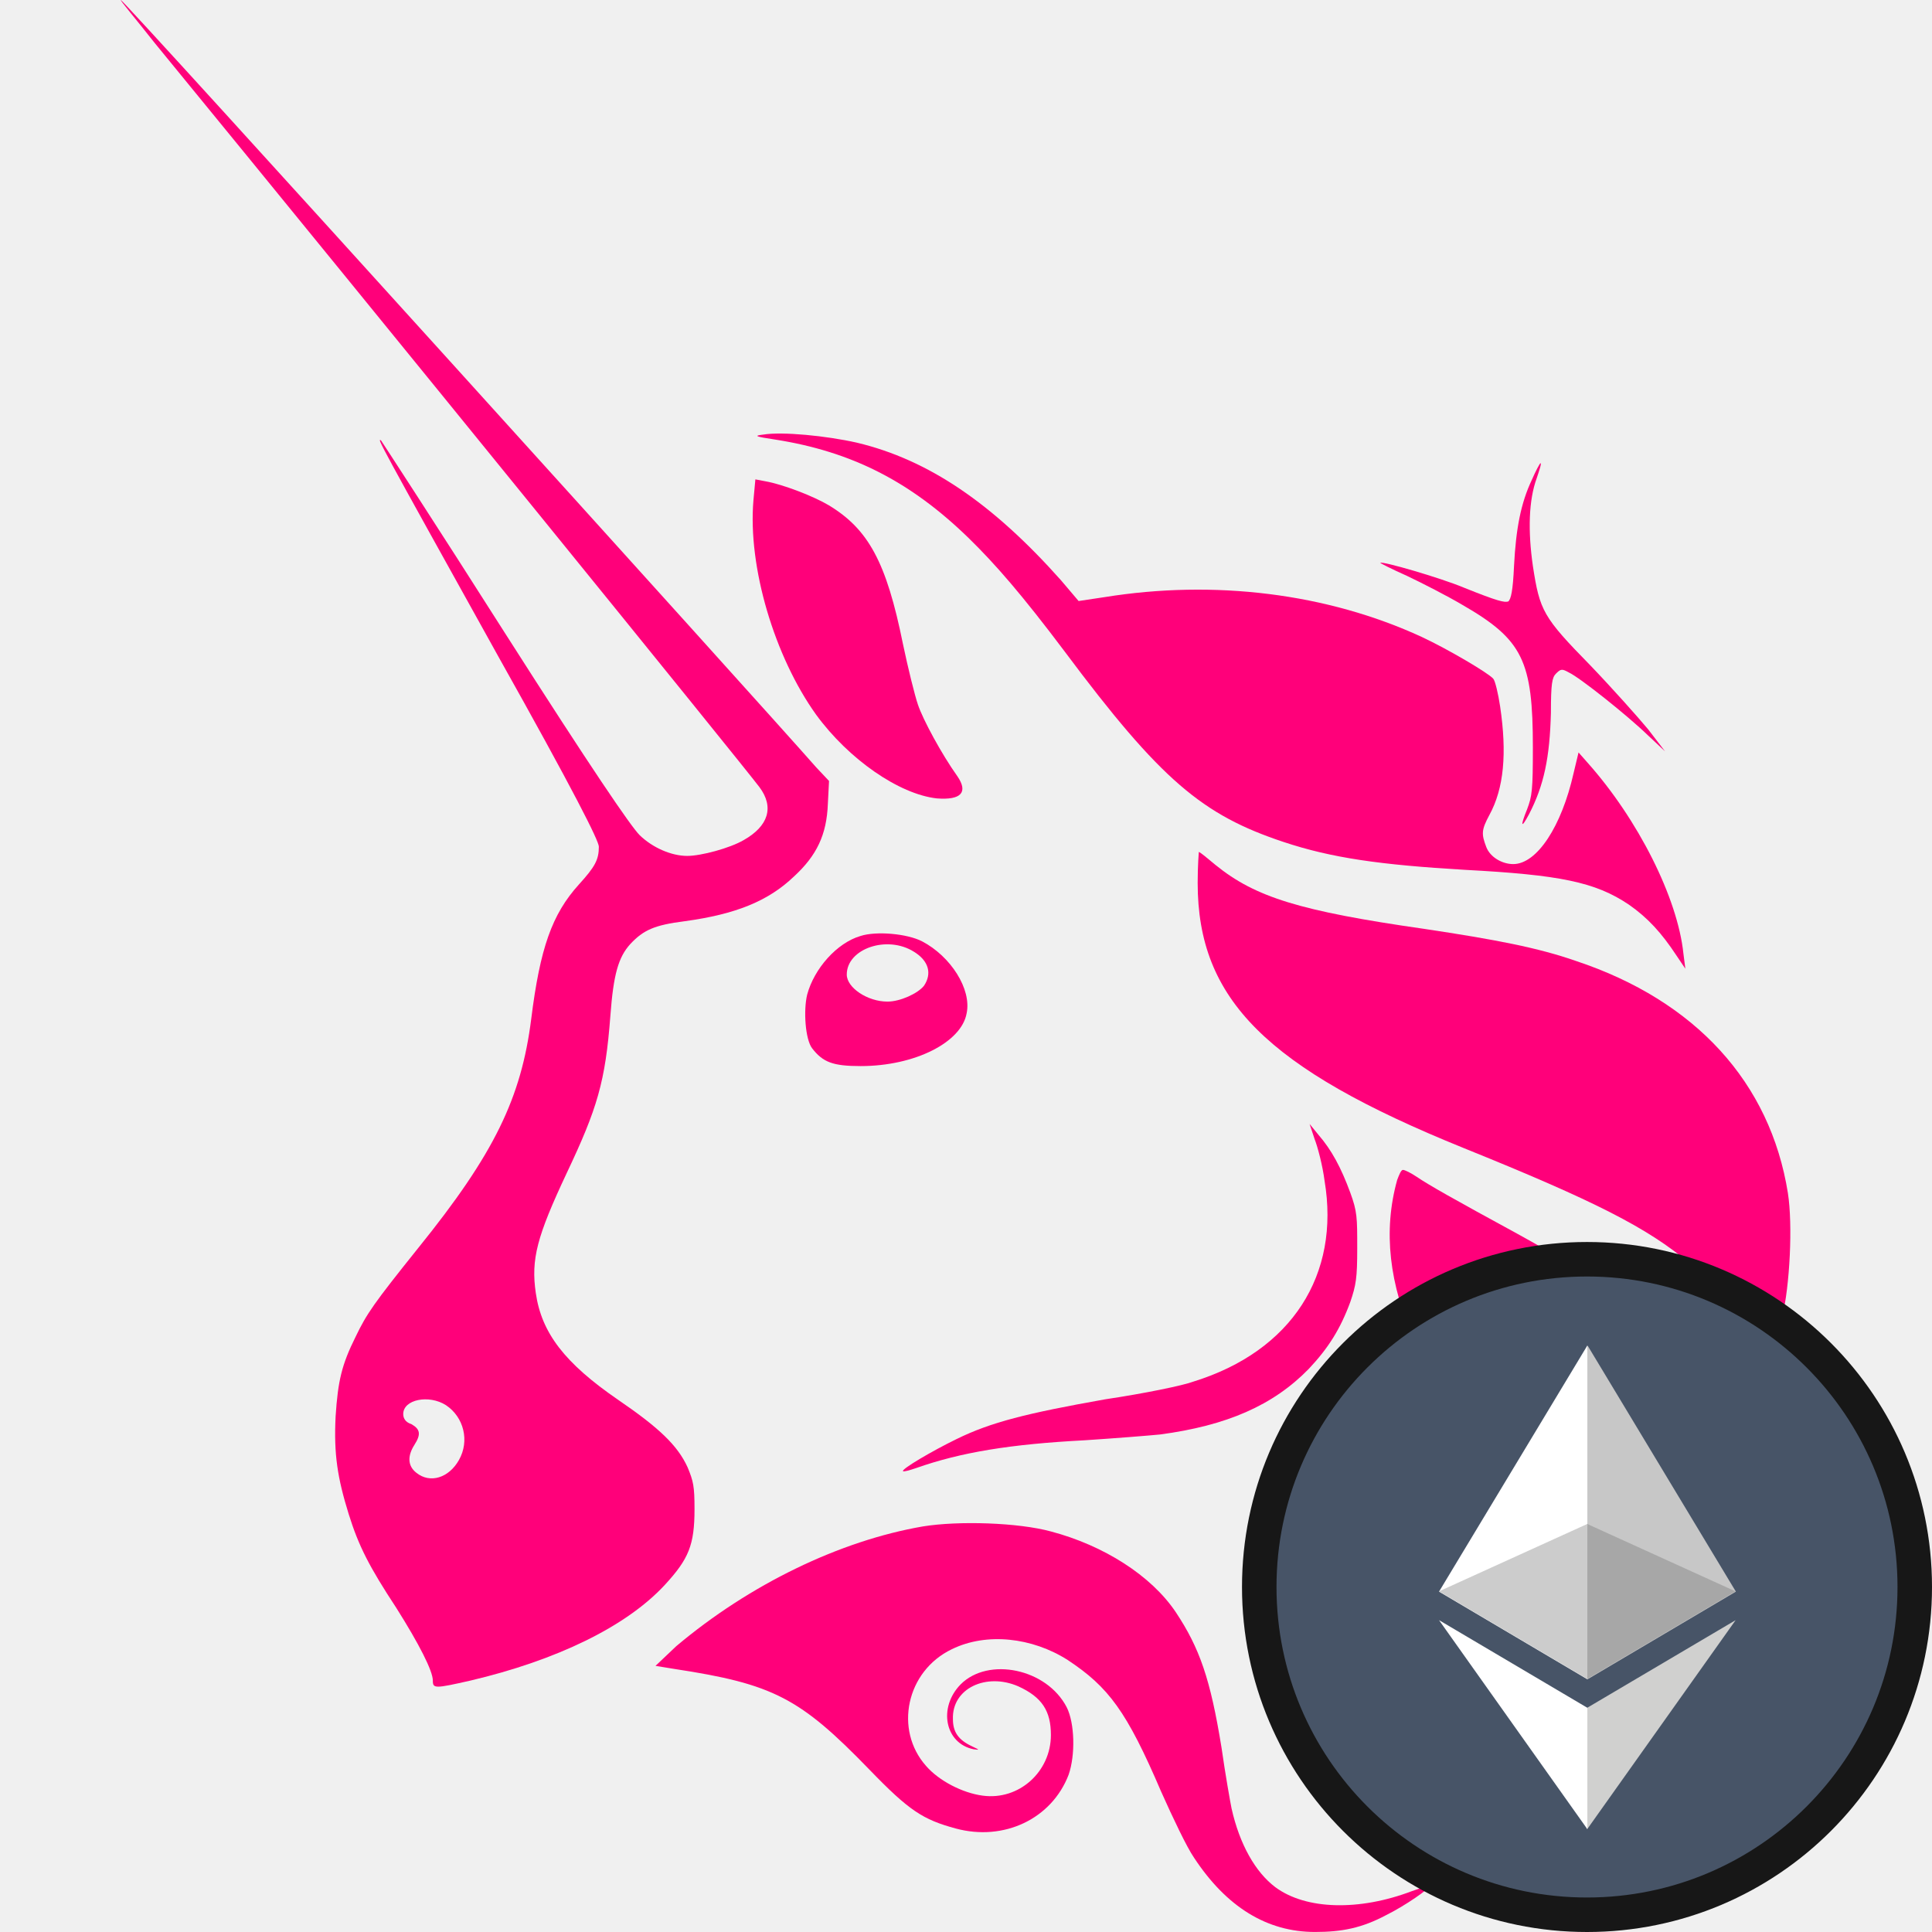
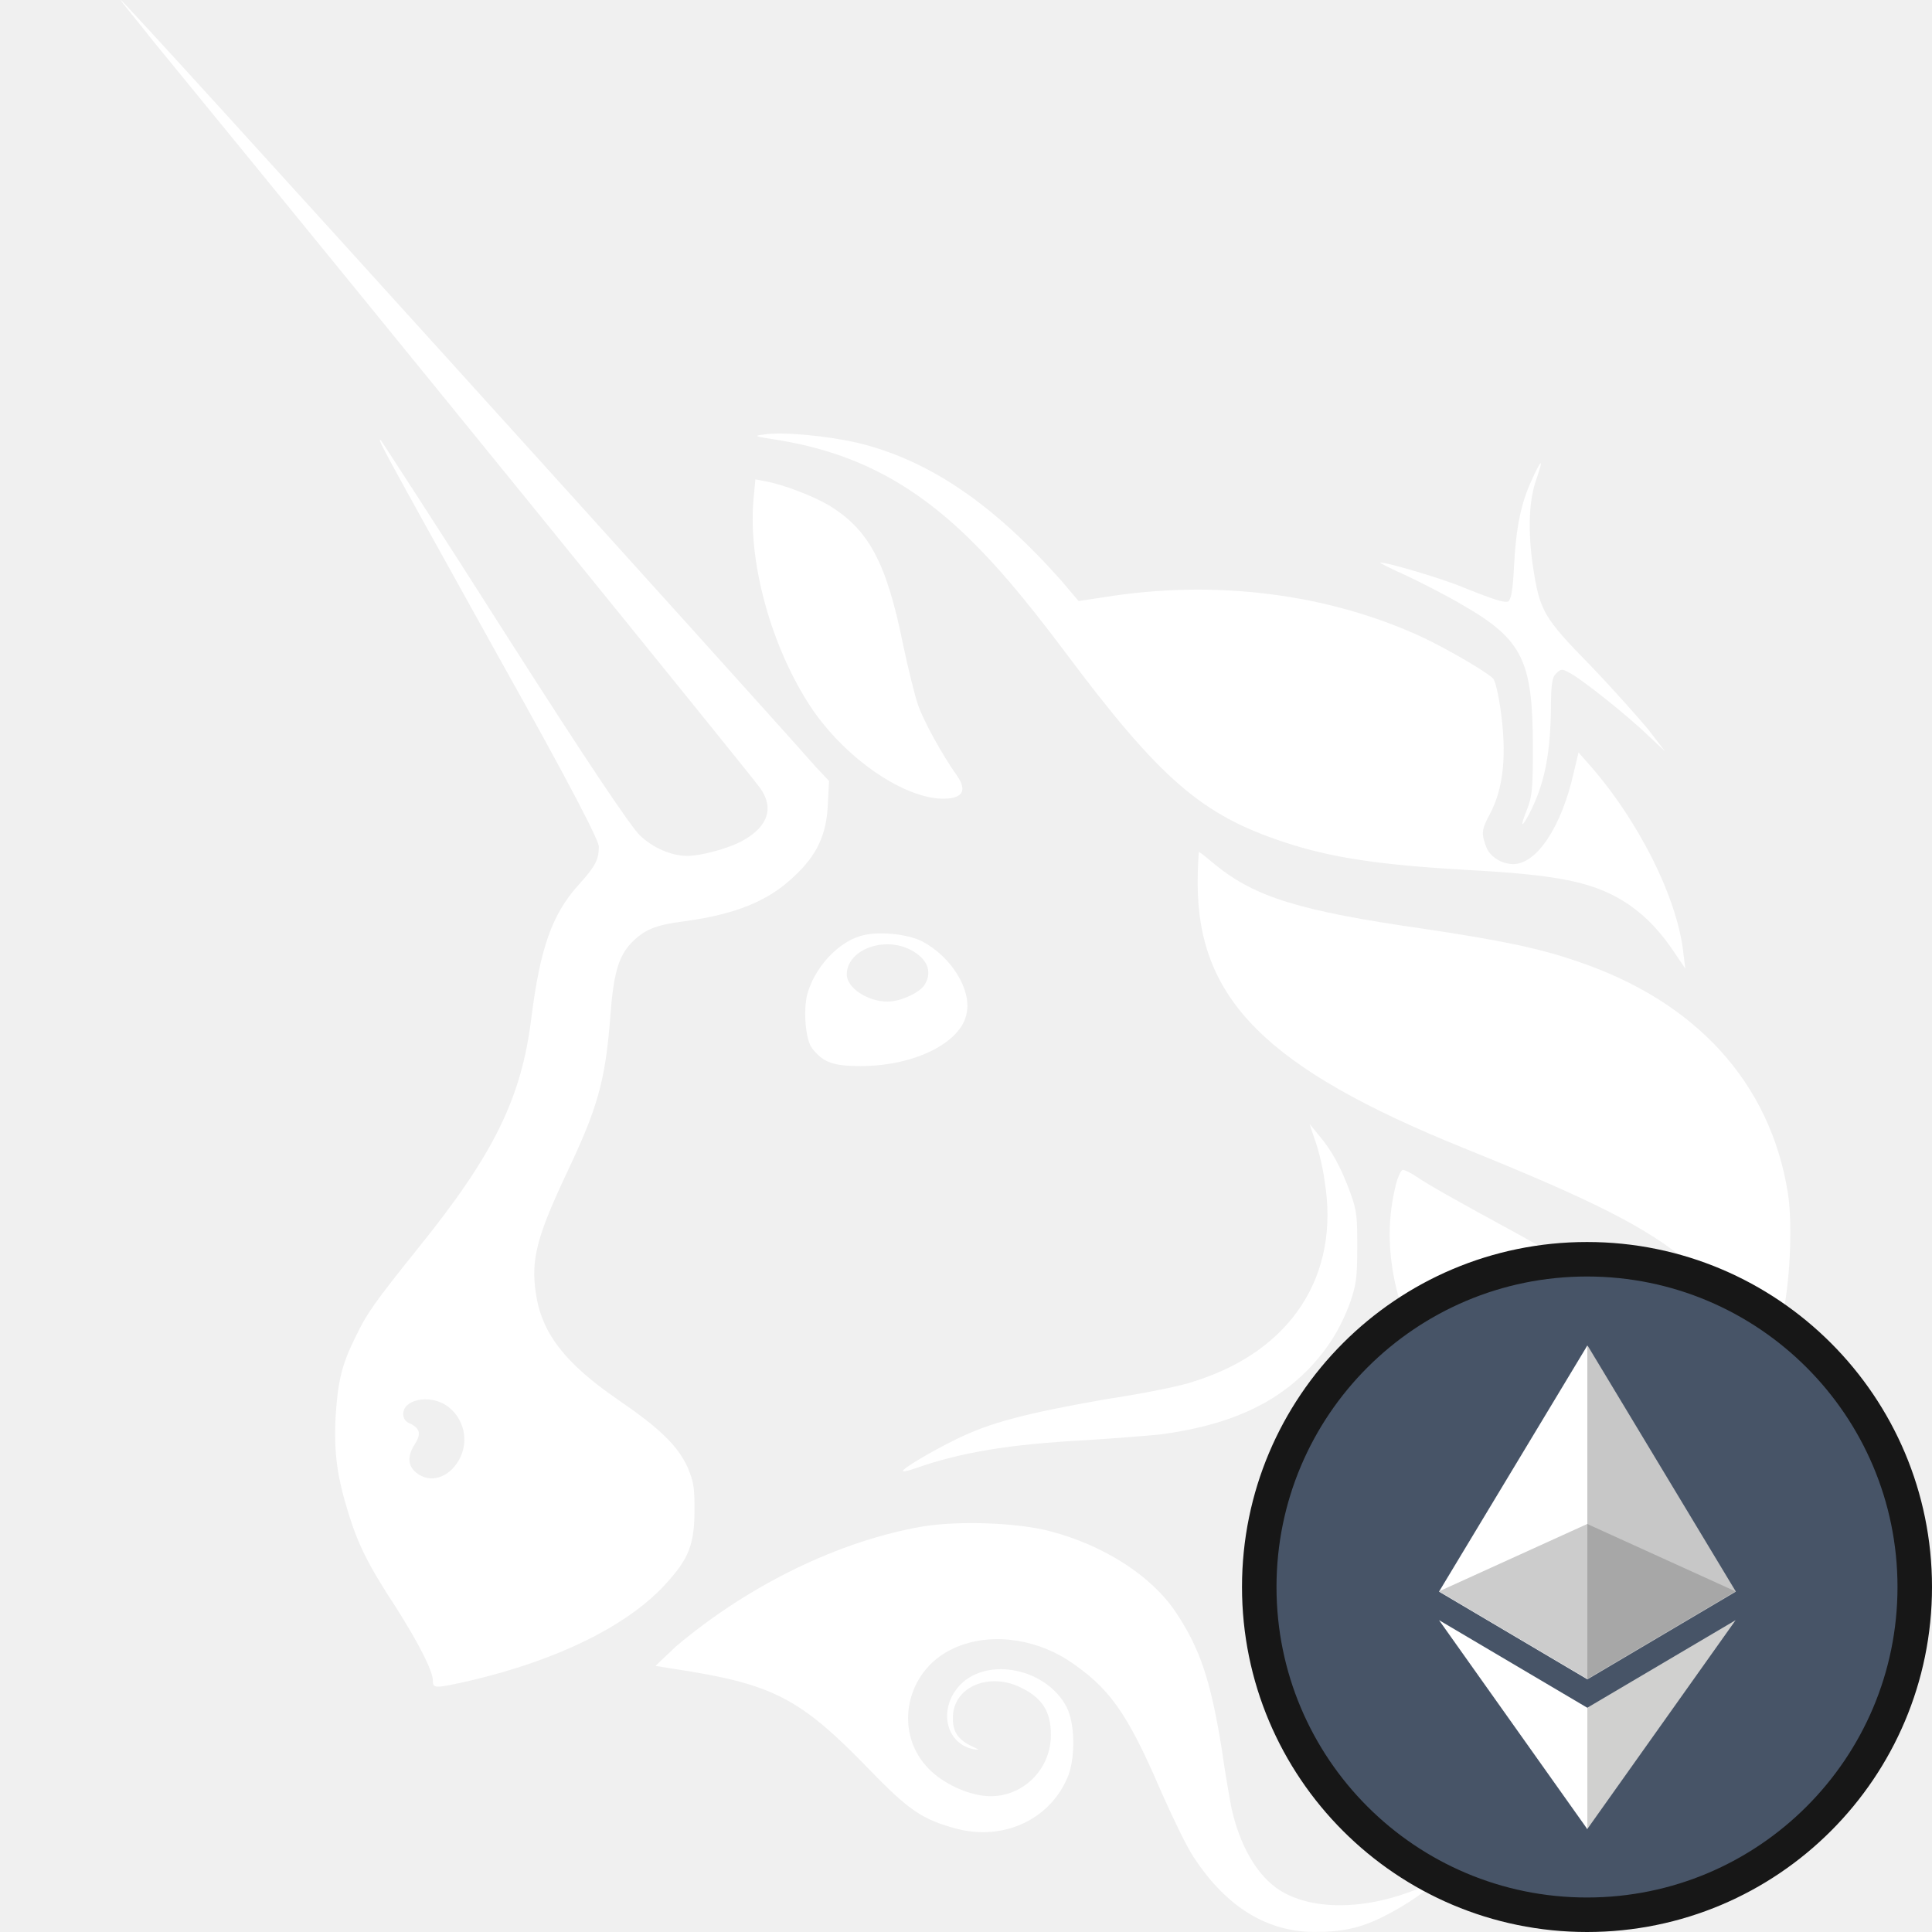
<svg xmlns="http://www.w3.org/2000/svg" width="56" height="56" viewBox="0 0 56 56" fill="none">
-   <path d="M22.475 12.742C21.874 12.652 21.84 12.63 22.13 12.596C22.676 12.507 23.946 12.63 24.837 12.831C26.908 13.324 28.768 14.589 30.751 16.817L31.264 17.421L32.01 17.309C35.195 16.794 38.47 17.197 41.21 18.462C41.956 18.81 43.137 19.504 43.282 19.672C43.337 19.728 43.427 20.108 43.482 20.478C43.683 21.832 43.594 22.851 43.17 23.624C42.937 24.06 42.937 24.172 43.081 24.553C43.193 24.844 43.538 25.046 43.861 25.046C44.552 25.046 45.264 23.948 45.61 22.415L45.755 21.81L46.011 22.101C47.481 23.747 48.628 26.031 48.795 27.643L48.851 28.079L48.595 27.699C48.16 27.038 47.76 26.602 47.214 26.221C46.233 25.561 45.198 25.359 42.469 25.213C39.996 25.068 38.593 24.866 37.211 24.407C34.85 23.624 33.647 22.616 30.863 18.888C29.626 17.242 28.846 16.347 28.078 15.597C26.385 13.951 24.681 13.089 22.475 12.742Z" fill="#FF007A" />
-   <path d="M43.885 16.404C43.941 15.307 44.086 14.579 44.397 13.918C44.509 13.661 44.631 13.426 44.654 13.426C44.687 13.426 44.62 13.627 44.542 13.862C44.308 14.501 44.286 15.396 44.431 16.404C44.631 17.703 44.72 17.882 46.102 19.292C46.736 19.953 47.483 20.792 47.772 21.14L48.262 21.778L47.772 21.319C47.171 20.736 45.79 19.639 45.478 19.494C45.277 19.382 45.244 19.382 45.099 19.527C44.988 19.639 44.954 19.818 44.954 20.658C44.921 21.957 44.754 22.763 44.319 23.602C44.086 24.039 44.063 23.95 44.264 23.457C44.408 23.076 44.431 22.908 44.431 21.666C44.431 19.158 44.141 18.542 42.392 17.535C41.958 17.277 41.212 16.896 40.788 16.695C40.332 16.493 39.987 16.314 40.009 16.314C40.065 16.258 41.758 16.751 42.426 17.031C43.428 17.434 43.606 17.467 43.718 17.434C43.796 17.367 43.852 17.131 43.885 16.404Z" fill="#FF007A" />
-   <path d="M23.654 20.713C22.451 19.033 21.672 16.436 21.839 14.499L21.895 13.895L22.184 13.95C22.697 14.04 23.588 14.387 24.022 14.645C25.169 15.339 25.693 16.29 26.172 18.664C26.317 19.358 26.517 20.164 26.606 20.422C26.751 20.858 27.297 21.866 27.753 22.504C28.065 22.963 27.865 23.198 27.152 23.142C26.06 23.019 24.601 22.011 23.654 20.713Z" fill="#FF007A" />
-   <path d="M42.411 33.271C36.72 30.965 34.715 28.972 34.715 25.591C34.715 25.098 34.748 24.695 34.748 24.695C34.782 24.695 34.982 24.863 35.238 25.076C36.386 26.005 37.678 26.408 41.275 26.923C43.369 27.237 44.584 27.472 45.675 27.852C49.15 29.006 51.311 31.379 51.823 34.581C51.968 35.51 51.879 37.268 51.656 38.186C51.456 38.902 50.877 40.235 50.732 40.268C50.698 40.268 50.643 40.123 50.643 39.888C50.587 38.678 49.986 37.514 48.972 36.618C47.758 35.589 46.21 34.805 42.411 33.271Z" fill="#FF007A" />
-   <path d="M38.393 34.224C38.337 33.787 38.193 33.239 38.104 33.015L37.959 32.578L38.215 32.892C38.594 33.328 38.872 33.843 39.139 34.571C39.34 35.12 39.34 35.287 39.34 36.183C39.34 37.045 39.306 37.247 39.139 37.739C38.85 38.523 38.505 39.072 37.937 39.676C36.901 40.74 35.553 41.322 33.626 41.579C33.281 41.613 32.3 41.691 31.443 41.747C29.293 41.859 27.856 42.094 26.553 42.553C26.386 42.609 26.208 42.665 26.174 42.643C26.119 42.587 27.01 42.061 27.723 41.714C28.725 41.221 29.761 40.964 32.033 40.56C33.158 40.393 34.305 40.157 34.595 40.045C37.446 39.161 38.85 36.944 38.393 34.224Z" fill="#FF007A" />
-   <path d="M41.01 38.881C40.264 37.235 40.086 35.679 40.498 34.201C40.554 34.056 40.609 33.91 40.665 33.91C40.721 33.91 40.899 34 41.066 34.112C41.411 34.347 42.124 34.75 43.973 35.757C46.301 37.034 47.627 38.008 48.54 39.139C49.342 40.124 49.832 41.243 50.066 42.632C50.211 43.415 50.122 45.285 49.921 46.069C49.286 48.52 47.849 50.491 45.755 51.61C45.443 51.778 45.176 51.901 45.154 51.901C45.132 51.901 45.243 51.61 45.41 51.263C46.101 49.785 46.19 48.375 45.666 46.785C45.354 45.8 44.686 44.624 43.372 42.62C41.779 40.325 41.411 39.709 41.01 38.881Z" fill="#FF007A" />
-   <path d="M19.602 47.715C21.729 45.923 24.346 44.658 26.752 44.244C27.788 44.076 29.515 44.132 30.461 44.39C31.987 44.793 33.368 45.666 34.081 46.73C34.772 47.771 35.084 48.666 35.407 50.659C35.518 51.443 35.663 52.249 35.697 52.417C35.93 53.458 36.387 54.264 36.966 54.701C37.857 55.361 39.406 55.395 40.931 54.813C41.188 54.723 41.422 54.645 41.422 54.667C41.477 54.723 40.709 55.249 40.185 55.507C39.472 55.888 38.893 55.999 38.114 55.999C36.732 55.999 35.552 55.283 34.605 53.839C34.404 53.548 34.003 52.708 33.658 51.935C32.656 49.596 32.132 48.901 30.951 48.118C29.916 47.457 28.59 47.312 27.588 47.804C26.262 48.442 25.917 50.144 26.841 51.185C27.22 51.622 27.9 51.969 28.479 52.047C29.537 52.193 30.461 51.353 30.461 50.29C30.461 49.596 30.205 49.193 29.515 48.879C28.59 48.476 27.588 48.935 27.621 49.831C27.621 50.211 27.788 50.435 28.167 50.614C28.401 50.726 28.401 50.726 28.223 50.704C27.387 50.536 27.187 49.495 27.844 48.823C28.646 48.017 30.339 48.364 30.918 49.484C31.152 49.943 31.174 50.872 30.974 51.443C30.484 52.719 29.102 53.38 27.699 52.999C26.752 52.742 26.351 52.484 25.204 51.297C23.188 49.215 22.419 48.812 19.546 48.375L19 48.286L19.602 47.715Z" fill="#FF007A" />
-   <path fill-rule="evenodd" clip-rule="evenodd" d="M4.482 1.243C11.176 9.415 21.49 22.122 22.014 22.817C22.448 23.399 22.27 23.947 21.557 24.35C21.156 24.585 20.321 24.809 19.92 24.809C19.463 24.809 18.917 24.574 18.538 24.205C18.282 23.947 17.157 22.302 14.629 18.338C12.702 15.304 11.065 12.796 11.042 12.763C10.931 12.707 10.931 12.707 14.428 18.999C16.645 22.951 17.358 24.373 17.358 24.541C17.358 24.921 17.247 25.123 16.779 25.638C15.999 26.5 15.654 27.485 15.398 29.534C15.108 31.818 14.339 33.43 12.123 36.173C10.831 37.785 10.63 38.076 10.307 38.748C9.906 39.554 9.795 40.024 9.728 41.054C9.672 42.151 9.784 42.845 10.107 43.886C10.396 44.816 10.708 45.42 11.488 46.607C12.145 47.648 12.546 48.432 12.546 48.712C12.546 48.947 12.602 48.947 13.638 48.712C16.11 48.13 18.149 47.156 19.274 45.935C19.964 45.185 20.131 44.782 20.131 43.741C20.131 43.08 20.098 42.935 19.931 42.532C19.641 41.894 19.095 41.379 17.915 40.573C16.366 39.509 15.698 38.636 15.531 37.483C15.386 36.497 15.565 35.837 16.422 34.012C17.313 32.131 17.547 31.359 17.692 29.444C17.781 28.235 17.926 27.742 18.271 27.362C18.65 26.959 18.962 26.813 19.853 26.701C21.323 26.5 22.27 26.119 23.016 25.403C23.673 24.798 23.963 24.194 23.996 23.298L24.03 22.637L23.651 22.234C22.292 20.678 3.591 0 3.502 0C3.468 0 3.936 0.549 4.482 1.243ZM13.303 42.319C13.615 41.77 13.448 41.076 12.925 40.729C12.435 40.416 11.688 40.561 11.688 40.987C11.688 41.099 11.744 41.222 11.922 41.278C12.178 41.423 12.212 41.569 12.011 41.882C11.811 42.196 11.811 42.487 12.067 42.688C12.468 43.013 13.014 42.834 13.303 42.319Z" fill="#FF007A" />
-   <path fill-rule="evenodd" clip-rule="evenodd" d="M24.945 27.129C24.254 27.33 23.597 28.08 23.396 28.83C23.285 29.289 23.341 30.129 23.541 30.387C23.853 30.79 24.143 30.901 24.945 30.901C26.526 30.901 27.874 30.207 28.019 29.368C28.164 28.674 27.562 27.722 26.727 27.285C26.292 27.061 25.401 26.983 24.945 27.129ZM26.782 28.573C27.016 28.226 26.927 27.856 26.493 27.588C25.713 27.095 24.544 27.498 24.544 28.248C24.544 28.629 25.145 29.032 25.724 29.032C26.092 29.032 26.604 28.797 26.782 28.573Z" fill="#FF007A" />
+   <path d="M22.475 12.742C21.874 12.652 21.84 12.63 22.13 12.596C22.676 12.507 23.946 12.63 24.837 12.831C26.908 13.324 28.768 14.589 30.751 16.817L31.264 17.421L32.01 17.309C35.195 16.794 38.47 17.197 41.21 18.462C41.956 18.81 43.137 19.504 43.282 19.672C43.337 19.728 43.427 20.108 43.482 20.478C43.683 21.832 43.594 22.851 43.17 23.624C42.937 24.06 42.937 24.172 43.081 24.553C43.193 24.844 43.538 25.046 43.861 25.046C44.552 25.046 45.264 23.948 45.61 22.415L45.755 21.81L46.011 22.101C47.481 23.747 48.628 26.031 48.795 27.643L48.851 28.079L48.595 27.699C48.16 27.038 47.76 26.602 47.214 26.221C46.233 25.561 45.198 25.359 42.469 25.213C39.996 25.068 38.593 24.866 37.211 24.407C34.85 23.624 33.647 22.616 30.863 18.888C29.626 17.242 28.846 16.347 28.078 15.597C26.385 13.951 24.681 13.089 22.475 12.742Z" fill="white" />
+   <path d="M43.885 16.404C43.941 15.307 44.086 14.579 44.397 13.918C44.509 13.661 44.631 13.426 44.654 13.426C44.687 13.426 44.62 13.627 44.542 13.862C44.308 14.501 44.286 15.396 44.431 16.404C44.631 17.703 44.72 17.882 46.102 19.292C46.736 19.953 47.483 20.792 47.772 21.14L48.262 21.778L47.772 21.319C47.171 20.736 45.79 19.639 45.478 19.494C45.277 19.382 45.244 19.382 45.099 19.527C44.988 19.639 44.954 19.818 44.954 20.658C44.921 21.957 44.754 22.763 44.319 23.602C44.086 24.039 44.063 23.95 44.264 23.457C44.408 23.076 44.431 22.908 44.431 21.666C44.431 19.158 44.141 18.542 42.392 17.535C41.958 17.277 41.212 16.896 40.788 16.695C40.332 16.493 39.987 16.314 40.009 16.314C40.065 16.258 41.758 16.751 42.426 17.031C43.428 17.434 43.606 17.467 43.718 17.434C43.796 17.367 43.852 17.131 43.885 16.404Z" fill="white" />
+   <path d="M23.654 20.713C22.451 19.033 21.672 16.436 21.839 14.499L21.895 13.895L22.184 13.95C22.697 14.04 23.588 14.387 24.022 14.645C25.169 15.339 25.693 16.29 26.172 18.664C26.317 19.358 26.517 20.164 26.606 20.422C26.751 20.858 27.297 21.866 27.753 22.504C28.065 22.963 27.865 23.198 27.152 23.142C26.06 23.019 24.601 22.011 23.654 20.713Z" fill="white" />
+   <path d="M42.411 33.271C36.72 30.965 34.715 28.972 34.715 25.591C34.715 25.098 34.748 24.695 34.748 24.695C34.782 24.695 34.982 24.863 35.238 25.076C36.386 26.005 37.678 26.408 41.275 26.923C43.369 27.237 44.584 27.472 45.675 27.852C49.15 29.006 51.311 31.379 51.823 34.581C51.968 35.51 51.879 37.268 51.656 38.186C51.456 38.902 50.877 40.235 50.732 40.268C50.698 40.268 50.643 40.123 50.643 39.888C50.587 38.678 49.986 37.514 48.972 36.618C47.758 35.589 46.21 34.805 42.411 33.271Z" fill="white" />
+   <path d="M38.393 34.224C38.337 33.787 38.193 33.239 38.104 33.015L37.959 32.578L38.215 32.892C38.594 33.328 38.872 33.843 39.139 34.571C39.34 35.12 39.34 35.287 39.34 36.183C39.34 37.045 39.306 37.247 39.139 37.739C38.85 38.523 38.505 39.072 37.937 39.676C36.901 40.74 35.553 41.322 33.626 41.579C33.281 41.613 32.3 41.691 31.443 41.747C29.293 41.859 27.856 42.094 26.553 42.553C26.386 42.609 26.208 42.665 26.174 42.643C26.119 42.587 27.01 42.061 27.723 41.714C28.725 41.221 29.761 40.964 32.033 40.56C33.158 40.393 34.305 40.157 34.595 40.045C37.446 39.161 38.85 36.944 38.393 34.224Z" fill="white" />
+   <path d="M41.01 38.881C40.264 37.235 40.086 35.679 40.498 34.201C40.554 34.056 40.609 33.91 40.665 33.91C40.721 33.91 40.899 34 41.066 34.112C41.411 34.347 42.124 34.75 43.973 35.757C46.301 37.034 47.627 38.008 48.54 39.139C49.342 40.124 49.832 41.243 50.066 42.632C50.211 43.415 50.122 45.285 49.921 46.069C49.286 48.52 47.849 50.491 45.755 51.61C45.443 51.778 45.176 51.901 45.154 51.901C45.132 51.901 45.243 51.61 45.41 51.263C46.101 49.785 46.19 48.375 45.666 46.785C45.354 45.8 44.686 44.624 43.372 42.62C41.779 40.325 41.411 39.709 41.01 38.881Z" fill="white" />
+   <path d="M19.602 47.715C21.729 45.923 24.346 44.658 26.752 44.244C27.788 44.076 29.515 44.132 30.461 44.39C31.987 44.793 33.368 45.666 34.081 46.73C34.772 47.771 35.084 48.666 35.407 50.659C35.518 51.443 35.663 52.249 35.697 52.417C35.93 53.458 36.387 54.264 36.966 54.701C37.857 55.361 39.406 55.395 40.931 54.813C41.188 54.723 41.422 54.645 41.422 54.667C41.477 54.723 40.709 55.249 40.185 55.507C39.472 55.888 38.893 55.999 38.114 55.999C36.732 55.999 35.552 55.283 34.605 53.839C34.404 53.548 34.003 52.708 33.658 51.935C32.656 49.596 32.132 48.901 30.951 48.118C29.916 47.457 28.59 47.312 27.588 47.804C26.262 48.442 25.917 50.144 26.841 51.185C27.22 51.622 27.9 51.969 28.479 52.047C29.537 52.193 30.461 51.353 30.461 50.29C30.461 49.596 30.205 49.193 29.515 48.879C28.59 48.476 27.588 48.935 27.621 49.831C27.621 50.211 27.788 50.435 28.167 50.614C28.401 50.726 28.401 50.726 28.223 50.704C27.387 50.536 27.187 49.495 27.844 48.823C28.646 48.017 30.339 48.364 30.918 49.484C31.152 49.943 31.174 50.872 30.974 51.443C30.484 52.719 29.102 53.38 27.699 52.999C26.752 52.742 26.351 52.484 25.204 51.297C23.188 49.215 22.419 48.812 19.546 48.375L19 48.286L19.602 47.715Z" fill="white" />
+   <path fill-rule="evenodd" clip-rule="evenodd" d="M4.482 1.243C11.176 9.415 21.49 22.122 22.014 22.817C22.448 23.399 22.27 23.947 21.557 24.35C21.156 24.585 20.321 24.809 19.92 24.809C19.463 24.809 18.917 24.574 18.538 24.205C18.282 23.947 17.157 22.302 14.629 18.338C12.702 15.304 11.065 12.796 11.042 12.763C10.931 12.707 10.931 12.707 14.428 18.999C16.645 22.951 17.358 24.373 17.358 24.541C17.358 24.921 17.247 25.123 16.779 25.638C15.999 26.5 15.654 27.485 15.398 29.534C15.108 31.818 14.339 33.43 12.123 36.173C10.831 37.785 10.63 38.076 10.307 38.748C9.906 39.554 9.795 40.024 9.728 41.054C9.672 42.151 9.784 42.845 10.107 43.886C10.396 44.816 10.708 45.42 11.488 46.607C12.145 47.648 12.546 48.432 12.546 48.712C12.546 48.947 12.602 48.947 13.638 48.712C16.11 48.13 18.149 47.156 19.274 45.935C19.964 45.185 20.131 44.782 20.131 43.741C20.131 43.08 20.098 42.935 19.931 42.532C19.641 41.894 19.095 41.379 17.915 40.573C16.366 39.509 15.698 38.636 15.531 37.483C15.386 36.497 15.565 35.837 16.422 34.012C17.313 32.131 17.547 31.359 17.692 29.444C17.781 28.235 17.926 27.742 18.271 27.362C18.65 26.959 18.962 26.813 19.853 26.701C21.323 26.5 22.27 26.119 23.016 25.403C23.673 24.798 23.963 24.194 23.996 23.298L24.03 22.637L23.651 22.234C22.292 20.678 3.591 0 3.502 0C3.468 0 3.936 0.549 4.482 1.243ZM13.303 42.319C13.615 41.77 13.448 41.076 12.925 40.729C12.435 40.416 11.688 40.561 11.688 40.987C11.688 41.099 11.744 41.222 11.922 41.278C12.178 41.423 12.212 41.569 12.011 41.882C11.811 42.196 11.811 42.487 12.067 42.688C12.468 43.013 13.014 42.834 13.303 42.319Z" fill="white" />
+   <path fill-rule="evenodd" clip-rule="evenodd" d="M24.945 27.129C24.254 27.33 23.597 28.08 23.396 28.83C23.285 29.289 23.341 30.129 23.541 30.387C23.853 30.79 24.143 30.901 24.945 30.901C26.526 30.901 27.874 30.207 28.019 29.368C28.164 28.674 27.562 27.722 26.727 27.285C26.292 27.061 25.401 26.983 24.945 27.129ZM26.782 28.573C27.016 28.226 26.927 27.856 26.493 27.588C25.713 27.095 24.544 27.498 24.544 28.248C24.544 28.629 25.145 29.032 25.724 29.032C26.092 29.032 26.604 28.797 26.782 28.573Z" fill="white" />
  <rect x="36.5" y="36.5" width="19" height="19" rx="9.5" fill="#475467" />
  <path d="M46.016 39L45.922 39.319V48.581L46.016 48.675L50.315 46.134L46.016 39Z" fill="#C7C7C7" />
  <path d="M46.01 39L41.711 46.134L46.01 48.675V44.179V39Z" fill="white" />
  <path d="M46.006 49.501L45.953 49.566V52.865L46.006 53.019L50.308 46.961L46.006 49.501Z" fill="#D0D0CF" />
  <path d="M46.01 53.019V49.501L41.711 46.961L46.01 53.019Z" fill="white" />
  <path d="M46.004 48.667L50.303 46.126L46.004 44.172V48.667Z" fill="#A7A7A7" />
  <path d="M41.711 46.126L46.01 48.667V44.172L41.711 46.126Z" fill="#CCCCCC" />
  <rect x="36.5" y="36.5" width="19" height="19" rx="9.5" stroke="#171717" />
</svg>
